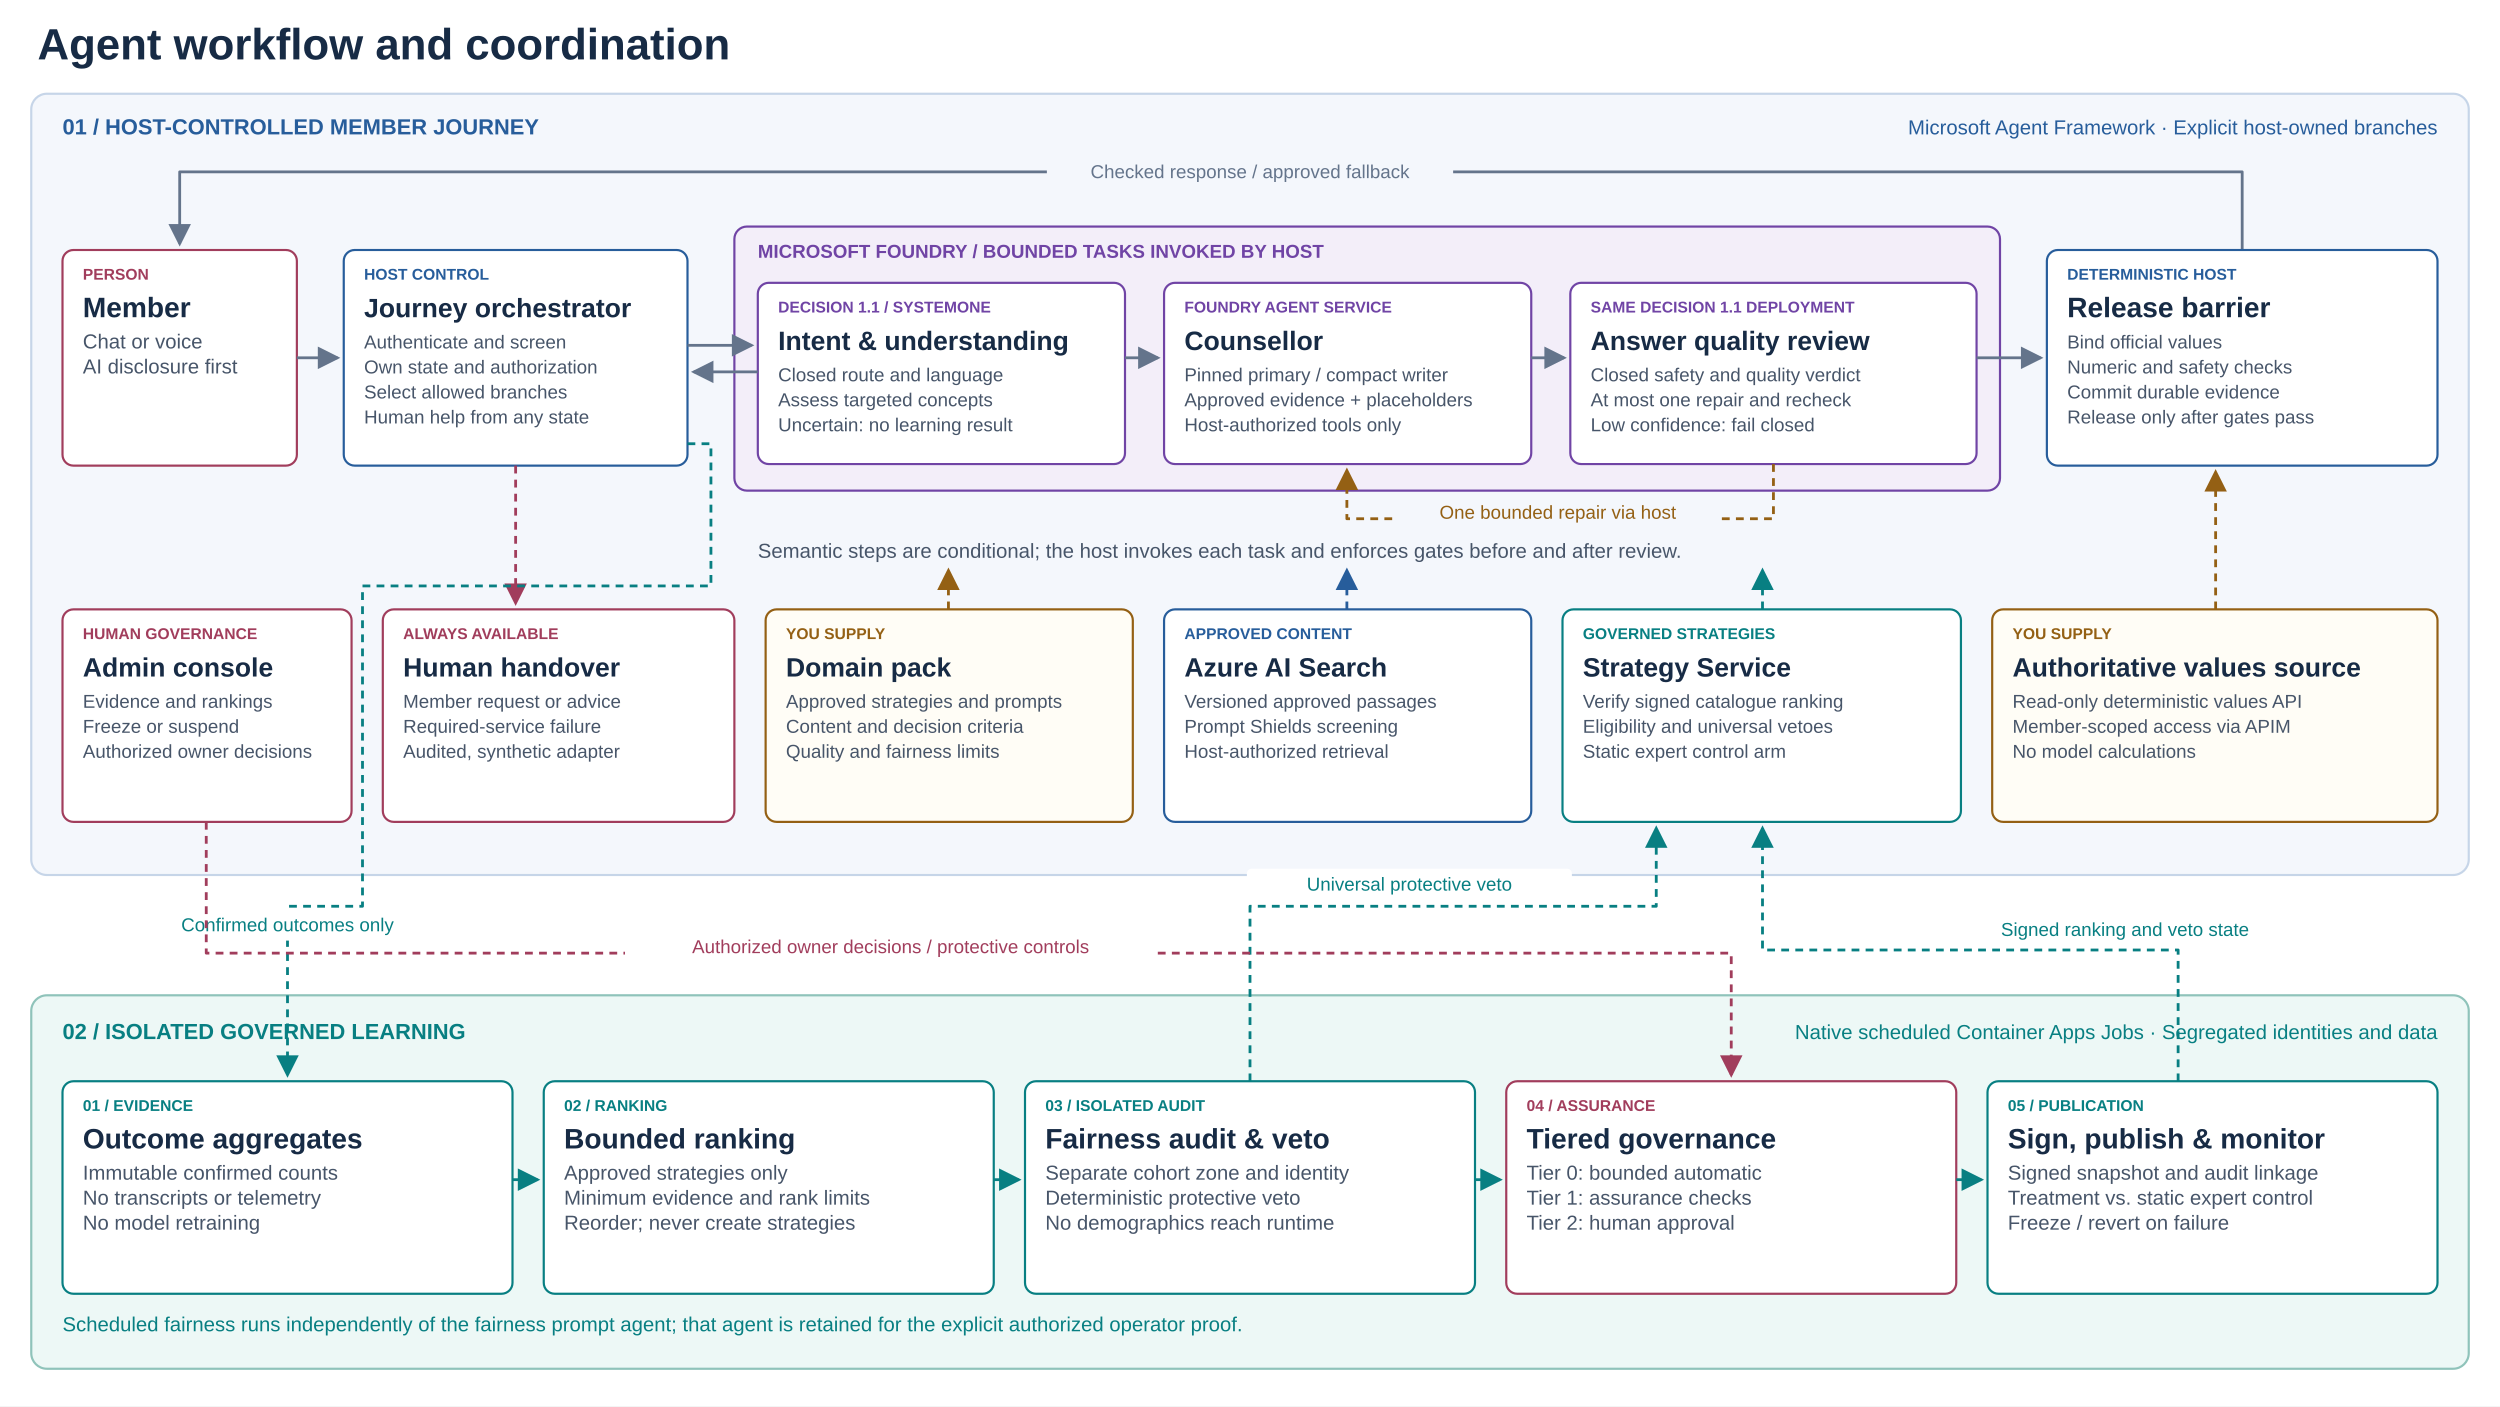
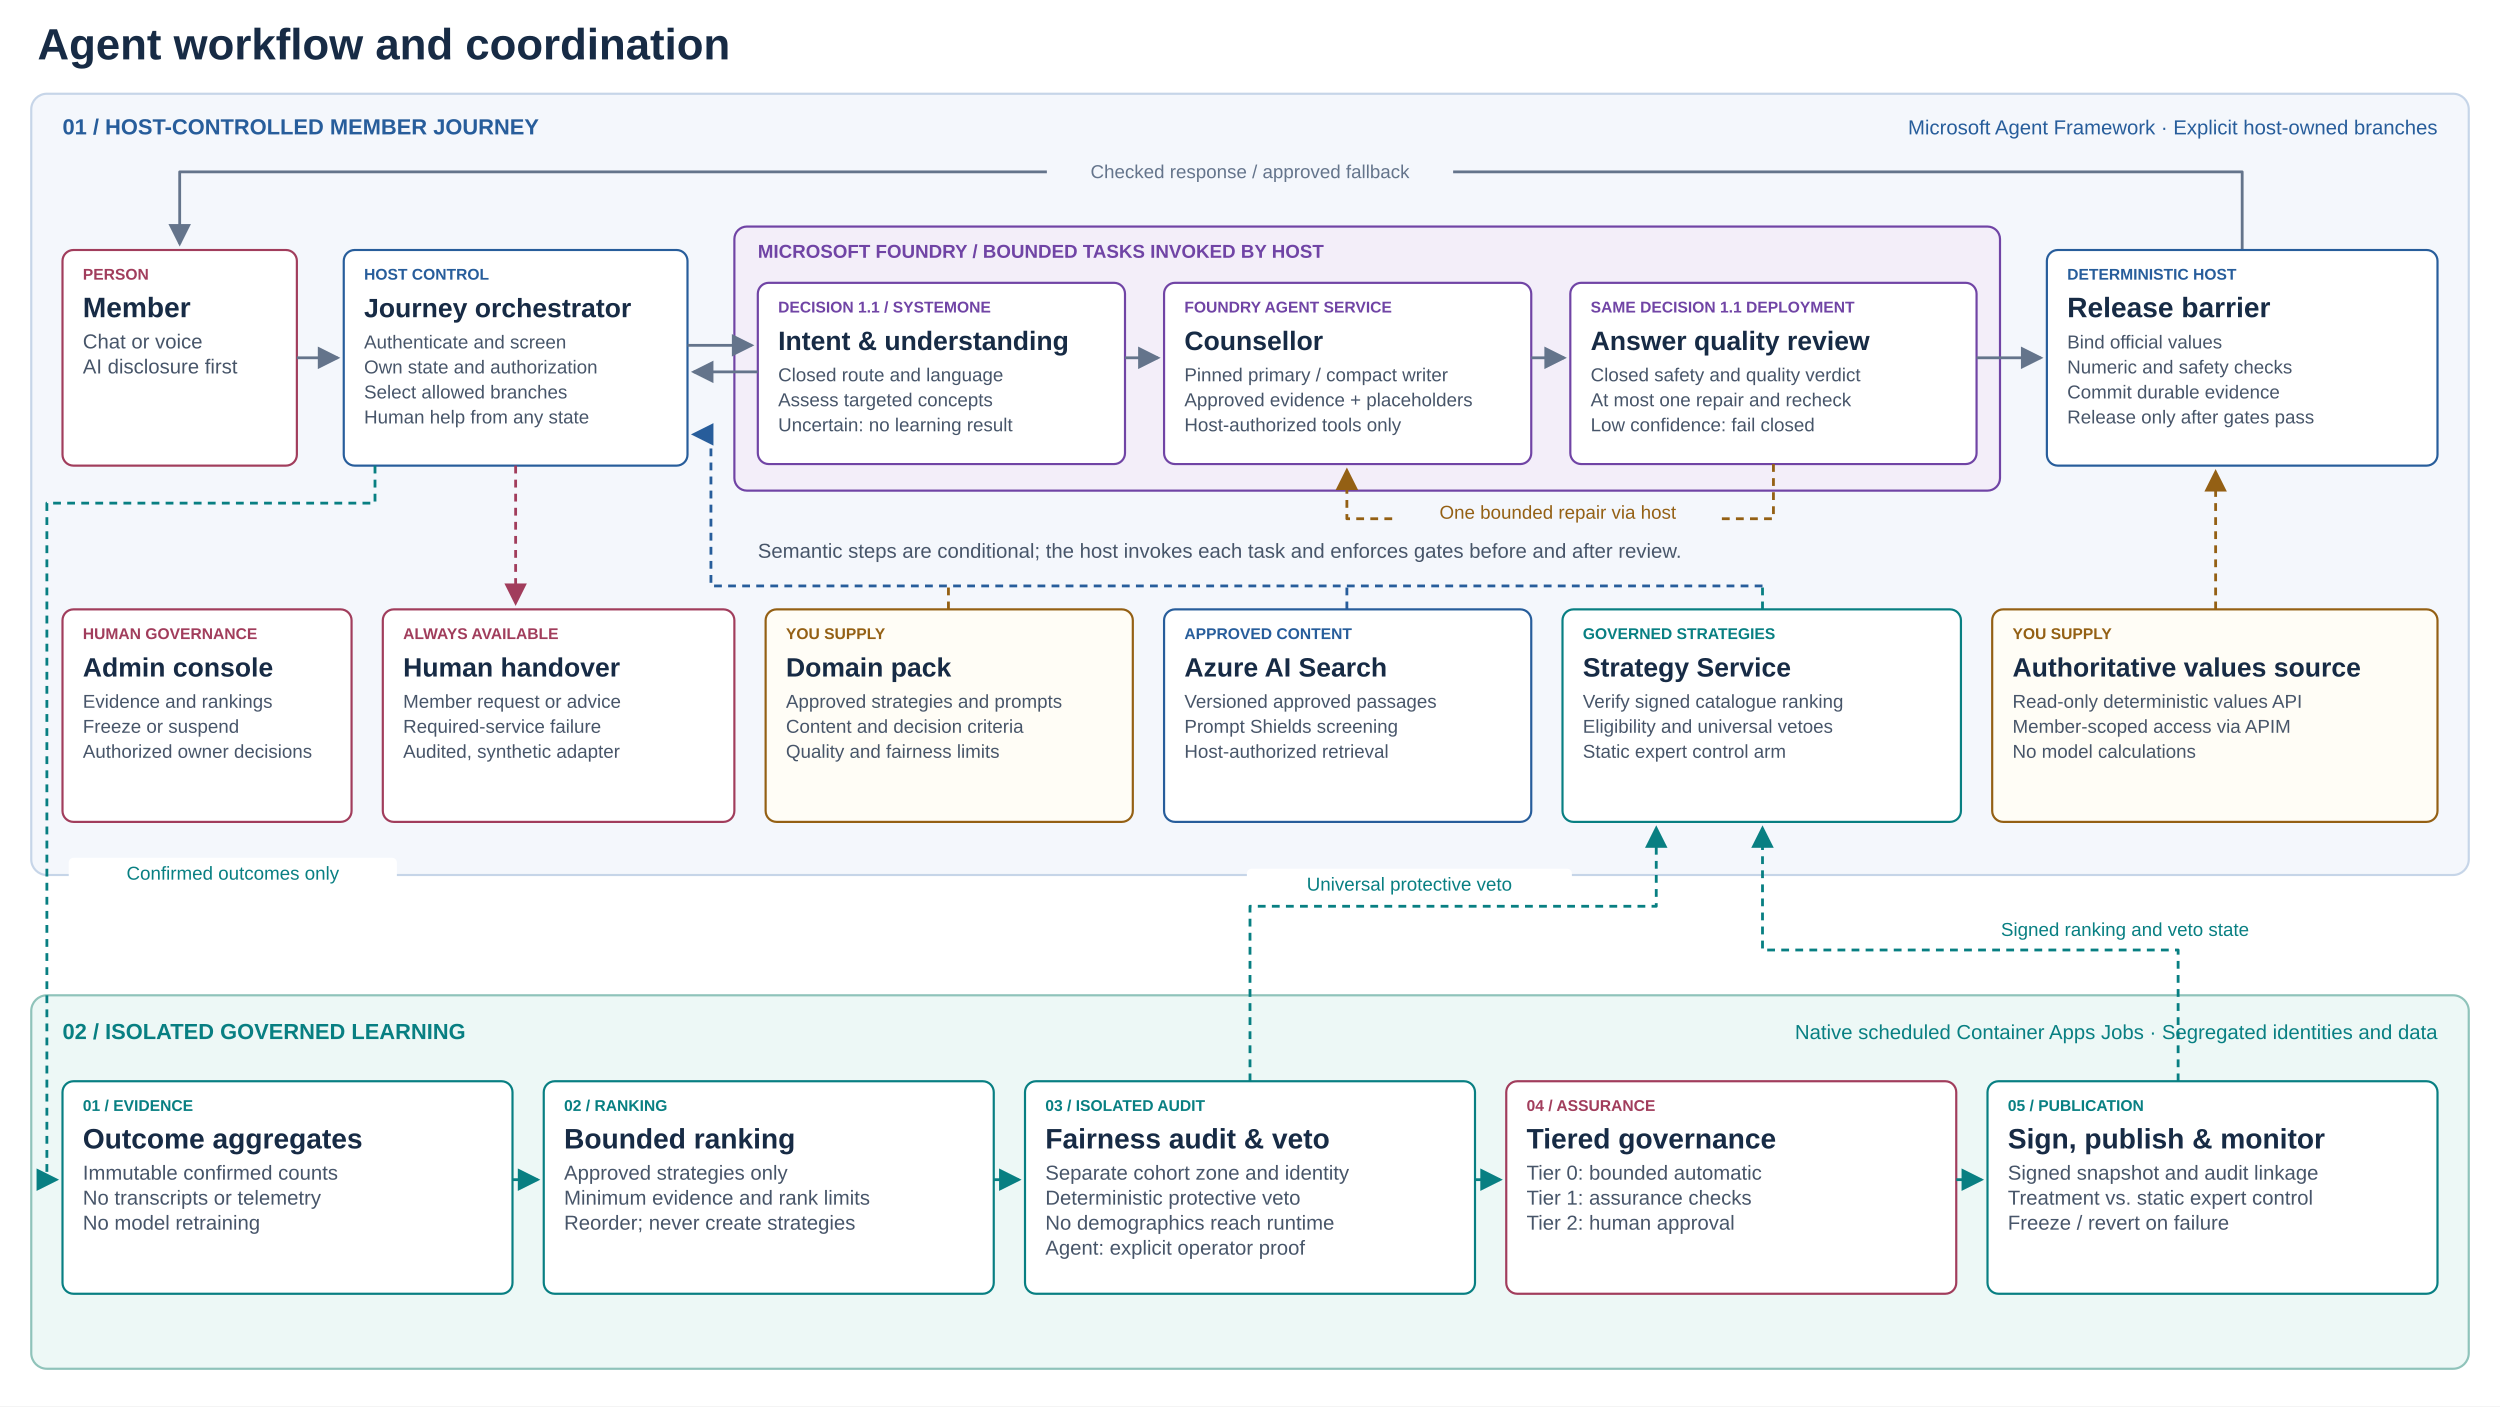
<svg xmlns="http://www.w3.org/2000/svg" width="1600" height="900" viewBox="0 0 1600 900" role="img" aria-labelledby="title description" font-family="Arial, Helvetica, sans-serif">
  <defs>
    <marker id="m64748b" markerWidth="8" markerHeight="8" refX="7" refY="4" orient="auto">
      <path d="M0 0 L8 4 L0 8Z" fill="#64748b" />
    </marker>
    <marker id="m087f82" markerWidth="8" markerHeight="8" refX="7" refY="4" orient="auto">
      <path d="M0 0 L8 4 L0 8Z" fill="#087f82" />
    </marker>
    <marker id="m946014" markerWidth="8" markerHeight="8" refX="7" refY="4" orient="auto">
      <path d="M0 0 L8 4 L0 8Z" fill="#946014" />
    </marker>
    <marker id="ma13d5c" markerWidth="8" markerHeight="8" refX="7" refY="4" orient="auto">
      <path d="M0 0 L8 4 L0 8Z" fill="#a13d5c" />
    </marker>
    <marker id="m275d9b" markerWidth="8" markerHeight="8" refX="7" refY="4" orient="auto">
      <path d="M0 0 L8 4 L0 8Z" fill="#275d9b" />
    </marker>
    <marker id="m7044a5" markerWidth="8" markerHeight="8" refX="7" refY="4" orient="auto">
      <path d="M0 0 L8 4 L0 8Z" fill="#7044a5" />
    </marker>
  </defs>
  <rect x="0" y="0" width="1600" height="900" rx="0" fill="#ffffff" stroke="none" stroke-width="1.4" />
  <text x="24" y="38" font-size="28" fill="#172b45" font-weight="700" text-anchor="start">Agent workflow and coordination</text>
  <rect x="20" y="60" width="1560" height="500" rx="10" fill="#f4f7fc" stroke="#c6d5e8" stroke-width="1.4" />
  <text x="40" y="86" font-size="14" fill="#275d9b" font-weight="700" text-anchor="start">01 / HOST-CONTROLLED MEMBER JOURNEY</text>
  <text x="1560" y="86" font-size="13" fill="#275d9b" font-weight="400" text-anchor="end">Microsoft Agent Framework · Explicit host-owned branches</text>
  <path d="M1435 160 V110 H115 V156" fill="none" stroke="#64748b" stroke-width="1.8" stroke-linejoin="round" marker-end="url(#m64748b)" />
  <rect x="670" y="100" width="260" height="20" rx="3" fill="#f4f7fc" stroke="none" stroke-width="1.4" />
  <text x="800" y="114" font-size="12" fill="#64748b" font-weight="400" text-anchor="middle">Checked response / approved fallback</text>
  <rect x="40" y="160" width="150" height="138" rx="7" fill="#ffffff" stroke="#a13d5c" stroke-width="1.4" />
  <text x="53" y="179" font-size="10" fill="#a13d5c" font-weight="700" text-anchor="start">PERSON</text>
  <text x="53" y="203" font-size="18" fill="#172b45" font-weight="700" text-anchor="start">Member</text>
  <text x="53" y="223" font-size="13" fill="#475569" font-weight="400" text-anchor="start">Chat or voice</text>
  <text x="53" y="239" font-size="13" fill="#475569" font-weight="400" text-anchor="start">AI disclosure first</text>
  <rect x="220" y="160" width="220" height="138" rx="7" fill="#ffffff" stroke="#275d9b" stroke-width="1.4" />
  <text x="233" y="179" font-size="10" fill="#275d9b" font-weight="700" text-anchor="start">HOST CONTROL</text>
  <text x="233" y="203" font-size="17" fill="#172b45" font-weight="700" text-anchor="start">Journey orchestrator</text>
  <text x="233" y="223" font-size="12" fill="#475569" font-weight="400" text-anchor="start">Authenticate and screen</text>
  <text x="233" y="239" font-size="12" fill="#475569" font-weight="400" text-anchor="start">Own state and authorization</text>
  <text x="233" y="255" font-size="12" fill="#475569" font-weight="400" text-anchor="start">Select allowed branches</text>
  <text x="233" y="271" font-size="12" fill="#475569" font-weight="400" text-anchor="start">Human help from any state</text>
  <rect x="470" y="145" width="810" height="169" rx="8" fill="#f3eef9" stroke="#7044a5" stroke-width="1.4" />
  <text x="485" y="165" font-size="12" fill="#7044a5" font-weight="700" text-anchor="start">MICROSOFT FOUNDRY / BOUNDED TASKS INVOKED BY HOST</text>
  <rect x="485" y="181" width="235" height="116" rx="7" fill="#ffffff" stroke="#7044a5" stroke-width="1.4" />
  <text x="498" y="200" font-size="10" fill="#7044a5" font-weight="700" text-anchor="start">DECISION 1.1 / SYSTEMONE</text>
  <text x="498" y="224" font-size="17" fill="#172b45" font-weight="700" text-anchor="start">Intent &amp; understanding</text>
  <text x="498" y="244" font-size="12" fill="#475569" font-weight="400" text-anchor="start">Closed route and language</text>
  <text x="498" y="260" font-size="12" fill="#475569" font-weight="400" text-anchor="start">Assess targeted concepts</text>
  <text x="498" y="276" font-size="12" fill="#475569" font-weight="400" text-anchor="start">Uncertain: no learning result</text>
  <rect x="745" y="181" width="235" height="116" rx="7" fill="#ffffff" stroke="#7044a5" stroke-width="1.4" />
  <text x="758" y="200" font-size="10" fill="#7044a5" font-weight="700" text-anchor="start">FOUNDRY AGENT SERVICE</text>
  <text x="758" y="224" font-size="17" fill="#172b45" font-weight="700" text-anchor="start">Counsellor</text>
  <text x="758" y="244" font-size="12" fill="#475569" font-weight="400" text-anchor="start">Pinned primary / compact writer</text>
  <text x="758" y="260" font-size="12" fill="#475569" font-weight="400" text-anchor="start">Approved evidence + placeholders</text>
  <text x="758" y="276" font-size="12" fill="#475569" font-weight="400" text-anchor="start">Host-authorized tools only</text>
  <rect x="1005" y="181" width="260" height="116" rx="7" fill="#ffffff" stroke="#7044a5" stroke-width="1.4" />
  <text x="1018" y="200" font-size="10" fill="#7044a5" font-weight="700" text-anchor="start">SAME DECISION 1.1 DEPLOYMENT</text>
  <text x="1018" y="224" font-size="17" fill="#172b45" font-weight="700" text-anchor="start">Answer quality review</text>
  <text x="1018" y="244" font-size="12" fill="#475569" font-weight="400" text-anchor="start">Closed safety and quality verdict</text>
  <text x="1018" y="260" font-size="12" fill="#475569" font-weight="400" text-anchor="start">At most one repair and recheck</text>
  <text x="1018" y="276" font-size="12" fill="#475569" font-weight="400" text-anchor="start">Low confidence: fail closed</text>
  <path d="M190 229 H216" fill="none" stroke="#64748b" stroke-width="1.8" stroke-linejoin="round" marker-end="url(#m64748b)" />
  <path d="M440 221 H481" fill="none" stroke="#64748b" stroke-width="1.8" stroke-linejoin="round" marker-end="url(#m64748b)" />
  <path d="M485 238 H444" fill="none" stroke="#64748b" stroke-width="1.8" stroke-linejoin="round" marker-end="url(#m64748b)" />
  <path d="M720 229 H741" fill="none" stroke="#64748b" stroke-width="1.8" stroke-linejoin="round" marker-end="url(#m64748b)" />
  <path d="M980 229 H1001" fill="none" stroke="#64748b" stroke-width="1.8" stroke-linejoin="round" marker-end="url(#m64748b)" />
  <rect x="1310" y="160" width="250" height="138" rx="7" fill="#ffffff" stroke="#275d9b" stroke-width="1.4" />
  <text x="1323" y="179" font-size="10" fill="#275d9b" font-weight="700" text-anchor="start">DETERMINISTIC HOST</text>
  <text x="1323" y="203" font-size="18" fill="#172b45" font-weight="700" text-anchor="start">Release barrier</text>
  <text x="1323" y="223" font-size="12" fill="#475569" font-weight="400" text-anchor="start">Bind official values</text>
  <text x="1323" y="239" font-size="12" fill="#475569" font-weight="400" text-anchor="start">Numeric and safety checks</text>
  <text x="1323" y="255" font-size="12" fill="#475569" font-weight="400" text-anchor="start">Commit durable evidence</text>
  <text x="1323" y="271" font-size="12" fill="#475569" font-weight="400" text-anchor="start">Release only after gates pass</text>
  <path d="M1265 229 H1306" fill="none" stroke="#64748b" stroke-width="1.8" stroke-linejoin="round" marker-end="url(#m64748b)" />
  <path d="M1135 297 V332 H862 V301" fill="none" stroke="#946014" stroke-width="1.8" stroke-linejoin="round" stroke-dasharray="5 4" marker-end="url(#m946014)" />
  <rect x="894.5" y="318" width="205" height="20" rx="3" fill="#f4f7fc" stroke="none" stroke-width="1.4" />
  <text x="997" y="332" font-size="12" fill="#946014" font-weight="400" text-anchor="middle">One bounded repair via host</text>
  <text x="485" y="357" font-size="13" fill="#475569" font-weight="400" text-anchor="start">Semantic steps are conditional; the host invokes each task and enforces gates before and after review.</text>
  <rect x="40" y="390" width="185" height="136" rx="7" fill="#ffffff" stroke="#a13d5c" stroke-width="1.4" />
  <text x="53" y="409" font-size="10" fill="#a13d5c" font-weight="700" text-anchor="start">HUMAN GOVERNANCE</text>
  <text x="53" y="433" font-size="17" fill="#172b45" font-weight="700" text-anchor="start">Admin console</text>
  <text x="53" y="453" font-size="12" fill="#475569" font-weight="400" text-anchor="start">Evidence and rankings</text>
  <text x="53" y="469" font-size="12" fill="#475569" font-weight="400" text-anchor="start">Freeze or suspend</text>
  <text x="53" y="485" font-size="12" fill="#475569" font-weight="400" text-anchor="start">Authorized owner decisions</text>
  <rect x="245" y="390" width="225" height="136" rx="7" fill="#ffffff" stroke="#a13d5c" stroke-width="1.4" />
  <text x="258" y="409" font-size="10" fill="#a13d5c" font-weight="700" text-anchor="start">ALWAYS AVAILABLE</text>
  <text x="258" y="433" font-size="17" fill="#172b45" font-weight="700" text-anchor="start">Human handover</text>
  <text x="258" y="453" font-size="12" fill="#475569" font-weight="400" text-anchor="start">Member request or advice</text>
  <text x="258" y="469" font-size="12" fill="#475569" font-weight="400" text-anchor="start">Required-service failure</text>
  <text x="258" y="485" font-size="12" fill="#475569" font-weight="400" text-anchor="start">Audited, synthetic adapter</text>
  <rect x="490" y="390" width="235" height="136" rx="7" fill="#fffdf6" stroke="#946014" stroke-width="1.4" />
  <text x="503" y="409" font-size="10" fill="#946014" font-weight="700" text-anchor="start">YOU SUPPLY</text>
  <text x="503" y="433" font-size="17" fill="#172b45" font-weight="700" text-anchor="start">Domain pack</text>
  <text x="503" y="453" font-size="12" fill="#475569" font-weight="400" text-anchor="start">Approved strategies and prompts</text>
  <text x="503" y="469" font-size="12" fill="#475569" font-weight="400" text-anchor="start">Content and decision criteria</text>
  <text x="503" y="485" font-size="12" fill="#475569" font-weight="400" text-anchor="start">Quality and fairness limits</text>
  <rect x="745" y="390" width="235" height="136" rx="7" fill="#ffffff" stroke="#275d9b" stroke-width="1.4" />
  <text x="758" y="409" font-size="10" fill="#275d9b" font-weight="700" text-anchor="start">APPROVED CONTENT</text>
  <text x="758" y="433" font-size="17" fill="#172b45" font-weight="700" text-anchor="start">Azure AI Search</text>
  <text x="758" y="453" font-size="12" fill="#475569" font-weight="400" text-anchor="start">Versioned approved passages</text>
  <text x="758" y="469" font-size="12" fill="#475569" font-weight="400" text-anchor="start">Prompt Shields screening</text>
  <text x="758" y="485" font-size="12" fill="#475569" font-weight="400" text-anchor="start">Host-authorized retrieval</text>
  <rect x="1000" y="390" width="255" height="136" rx="7" fill="#ffffff" stroke="#087f82" stroke-width="1.4" />
  <text x="1013" y="409" font-size="10" fill="#087f82" font-weight="700" text-anchor="start">GOVERNED STRATEGIES</text>
  <text x="1013" y="433" font-size="17" fill="#172b45" font-weight="700" text-anchor="start">Strategy Service</text>
  <text x="1013" y="453" font-size="12" fill="#475569" font-weight="400" text-anchor="start">Verify signed catalogue ranking</text>
  <text x="1013" y="469" font-size="12" fill="#475569" font-weight="400" text-anchor="start">Eligibility and universal vetoes</text>
  <text x="1013" y="485" font-size="12" fill="#475569" font-weight="400" text-anchor="start">Static expert control arm</text>
  <rect x="1275" y="390" width="285" height="136" rx="7" fill="#fffdf6" stroke="#946014" stroke-width="1.4" />
  <text x="1288" y="409" font-size="10" fill="#946014" font-weight="700" text-anchor="start">YOU SUPPLY</text>
  <text x="1288" y="433" font-size="17" fill="#172b45" font-weight="700" text-anchor="start">Authoritative values source</text>
  <text x="1288" y="453" font-size="12" fill="#475569" font-weight="400" text-anchor="start">Read-only deterministic values API</text>
  <text x="1288" y="469" font-size="12" fill="#475569" font-weight="400" text-anchor="start">Member-scoped access via APIM</text>
  <text x="1288" y="485" font-size="12" fill="#475569" font-weight="400" text-anchor="start">No model calculations</text>
  <path d="M330 298 V386" fill="none" stroke="#a13d5c" stroke-width="1.8" stroke-linejoin="round" stroke-dasharray="5 4" marker-end="url(#ma13d5c)" />
-   <path d="M607 390 V365" fill="none" stroke="#946014" stroke-width="1.8" stroke-linejoin="round" stroke-dasharray="5 4" marker-end="url(#m946014)" />
-   <path d="M862 390 V365" fill="none" stroke="#275d9b" stroke-width="1.8" stroke-linejoin="round" stroke-dasharray="5 4" marker-end="url(#m275d9b)" />
-   <path d="M1128 390 V365" fill="none" stroke="#087f82" stroke-width="1.8" stroke-linejoin="round" stroke-dasharray="5 4" marker-end="url(#m087f82)" />
+   <path d="M607 390 V375" fill="none" stroke="#946014" stroke-width="1.8" stroke-linejoin="round" stroke-dasharray="5 4" />
+   <path d="M862 390 V375" fill="none" stroke="#275d9b" stroke-width="1.8" stroke-linejoin="round" stroke-dasharray="5 4" />
+   <path d="M1128 390 V375" fill="none" stroke="#087f82" stroke-width="1.8" stroke-linejoin="round" stroke-dasharray="5 4" />
+   <path d="M1128 375 H455 V278 H444" fill="none" stroke="#275d9b" stroke-width="1.8" stroke-dasharray="5 4" stroke-linejoin="round" marker-end="url(#m275d9b)" />
  <path d="M1418 390 V302" fill="none" stroke="#946014" stroke-width="1.8" stroke-linejoin="round" stroke-dasharray="5 4" marker-end="url(#m946014)" />
  <rect x="20" y="637" width="1560" height="239" rx="10" fill="#edf8f6" stroke="#8fc3ba" stroke-width="1.4" />
  <text x="40" y="665" font-size="14" fill="#087f82" font-weight="700" text-anchor="start">02 / ISOLATED GOVERNED LEARNING</text>
  <text x="1560" y="665" font-size="13" fill="#087f82" font-weight="400" text-anchor="end">Native scheduled Container Apps Jobs · Segregated identities and data</text>
  <rect x="40" y="692" width="288" height="136" rx="7" fill="#ffffff" stroke="#087f82" stroke-width="1.4" />
  <text x="53" y="711" font-size="10" fill="#087f82" font-weight="700" text-anchor="start">01 / EVIDENCE</text>
  <text x="53" y="735" font-size="18" fill="#172b45" font-weight="700" text-anchor="start">Outcome aggregates</text>
  <text x="53" y="755" font-size="13" fill="#475569" font-weight="400" text-anchor="start">Immutable confirmed counts</text>
  <text x="53" y="771" font-size="13" fill="#475569" font-weight="400" text-anchor="start">No transcripts or telemetry</text>
  <text x="53" y="787" font-size="13" fill="#475569" font-weight="400" text-anchor="start">No model retraining</text>
  <path d="M328 755 H344" fill="none" stroke="#087f82" stroke-width="1.8" stroke-linejoin="round" marker-end="url(#m087f82)" />
  <rect x="348" y="692" width="288" height="136" rx="7" fill="#ffffff" stroke="#087f82" stroke-width="1.4" />
  <text x="361" y="711" font-size="10" fill="#087f82" font-weight="700" text-anchor="start">02 / RANKING</text>
  <text x="361" y="735" font-size="18" fill="#172b45" font-weight="700" text-anchor="start">Bounded ranking</text>
  <text x="361" y="755" font-size="13" fill="#475569" font-weight="400" text-anchor="start">Approved strategies only</text>
  <text x="361" y="771" font-size="13" fill="#475569" font-weight="400" text-anchor="start">Minimum evidence and rank limits</text>
  <text x="361" y="787" font-size="13" fill="#475569" font-weight="400" text-anchor="start">Reorder; never create strategies</text>
  <path d="M636 755 H652" fill="none" stroke="#087f82" stroke-width="1.8" stroke-linejoin="round" marker-end="url(#m087f82)" />
  <rect x="656" y="692" width="288" height="136" rx="7" fill="#ffffff" stroke="#087f82" stroke-width="1.4" />
  <text x="669" y="711" font-size="10" fill="#087f82" font-weight="700" text-anchor="start">03 / ISOLATED AUDIT</text>
  <text x="669" y="735" font-size="18" fill="#172b45" font-weight="700" text-anchor="start">Fairness audit &amp; veto</text>
  <text x="669" y="755" font-size="13" fill="#475569" font-weight="400" text-anchor="start">Separate cohort zone and identity</text>
  <text x="669" y="771" font-size="13" fill="#475569" font-weight="400" text-anchor="start">Deterministic protective veto</text>
  <text x="669" y="787" font-size="13" fill="#475569" font-weight="400" text-anchor="start">No demographics reach runtime</text>
+   <text x="669" y="803" font-size="13" fill="#475569" font-weight="400" text-anchor="start">Agent: explicit operator proof</text>
  <path d="M944 755 H960" fill="none" stroke="#087f82" stroke-width="1.8" stroke-linejoin="round" marker-end="url(#m087f82)" />
  <rect x="964" y="692" width="288" height="136" rx="7" fill="#ffffff" stroke="#a13d5c" stroke-width="1.4" />
  <text x="977" y="711" font-size="10" fill="#a13d5c" font-weight="700" text-anchor="start">04 / ASSURANCE</text>
  <text x="977" y="735" font-size="18" fill="#172b45" font-weight="700" text-anchor="start">Tiered governance</text>
  <text x="977" y="755" font-size="13" fill="#475569" font-weight="400" text-anchor="start">Tier 0: bounded automatic</text>
  <text x="977" y="771" font-size="13" fill="#475569" font-weight="400" text-anchor="start">Tier 1: assurance checks</text>
  <text x="977" y="787" font-size="13" fill="#475569" font-weight="400" text-anchor="start">Tier 2: human approval</text>
  <path d="M1252 755 H1268" fill="none" stroke="#087f82" stroke-width="1.8" stroke-linejoin="round" marker-end="url(#m087f82)" />
  <rect x="1272" y="692" width="288" height="136" rx="7" fill="#ffffff" stroke="#087f82" stroke-width="1.4" />
  <text x="1285" y="711" font-size="10" fill="#087f82" font-weight="700" text-anchor="start">05 / PUBLICATION</text>
  <text x="1285" y="735" font-size="18" fill="#172b45" font-weight="700" text-anchor="start">Sign, publish &amp; monitor</text>
  <text x="1285" y="755" font-size="13" fill="#475569" font-weight="400" text-anchor="start">Signed snapshot and audit linkage</text>
  <text x="1285" y="771" font-size="13" fill="#475569" font-weight="400" text-anchor="start">Treatment vs. static expert control</text>
  <text x="1285" y="787" font-size="13" fill="#475569" font-weight="400" text-anchor="start">Freeze / revert on failure</text>
-   <path d="M440 284 H455 V375 H232 V580 H184 V688" fill="none" stroke="#087f82" stroke-width="1.8" stroke-linejoin="round" stroke-dasharray="5 4" marker-end="url(#m087f82)" />
-   <rect x="79" y="582" width="210" height="20" rx="3" fill="#ffffff" stroke="none" stroke-width="1.4" />
-   <text x="184" y="596" font-size="12" fill="#087f82" font-weight="400" text-anchor="middle">Confirmed outcomes only</text>
+   <path d="M240 298 V322 H30 V755 H36" fill="none" stroke="#087f82" stroke-width="1.8" stroke-linejoin="round" stroke-dasharray="5 4" marker-end="url(#m087f82)" />
+   <rect x="44" y="549" width="210" height="20" rx="3" fill="#ffffff" stroke="none" />
+   <text x="149" y="563" font-size="12" fill="#087f82" text-anchor="middle">Confirmed outcomes only</text>
  <path d="M1394 692 V608 H1128 V530" fill="none" stroke="#087f82" stroke-width="1.8" stroke-linejoin="round" stroke-dasharray="5 4" marker-end="url(#m087f82)" />
  <rect x="1236" y="585" width="248" height="20" rx="3" fill="#ffffff" stroke="none" stroke-width="1.4" />
  <text x="1360" y="599" font-size="12" fill="#087f82" font-weight="400" text-anchor="middle">Signed ranking and veto state</text>
  <path d="M800 692 V580 H1060 V530" fill="none" stroke="#087f82" stroke-width="1.8" stroke-linejoin="round" stroke-dasharray="5 4" marker-end="url(#m087f82)" />
  <rect x="798" y="556" width="208" height="20" rx="3" fill="#ffffff" stroke="none" stroke-width="1.4" />
  <text x="902" y="570" font-size="12" fill="#087f82" font-weight="400" text-anchor="middle">Universal protective veto</text>
-   <path d="M132 526 V610 H1108 V688" fill="none" stroke="#a13d5c" stroke-width="1.8" stroke-linejoin="round" stroke-dasharray="5 4" marker-end="url(#ma13d5c)" />
-   <rect x="400" y="596" width="340" height="20" rx="3" fill="#ffffff" stroke="none" stroke-width="1.4" />
-   <text x="570" y="610" font-size="12" fill="#a13d5c" font-weight="400" text-anchor="middle">Authorized owner decisions / protective controls</text>
-   <text x="40" y="852" font-size="13" fill="#087f82" font-weight="400" text-anchor="start">Scheduled fairness runs independently of the fairness prompt agent; that agent is retained for the explicit authorized operator proof.</text>
</svg>
